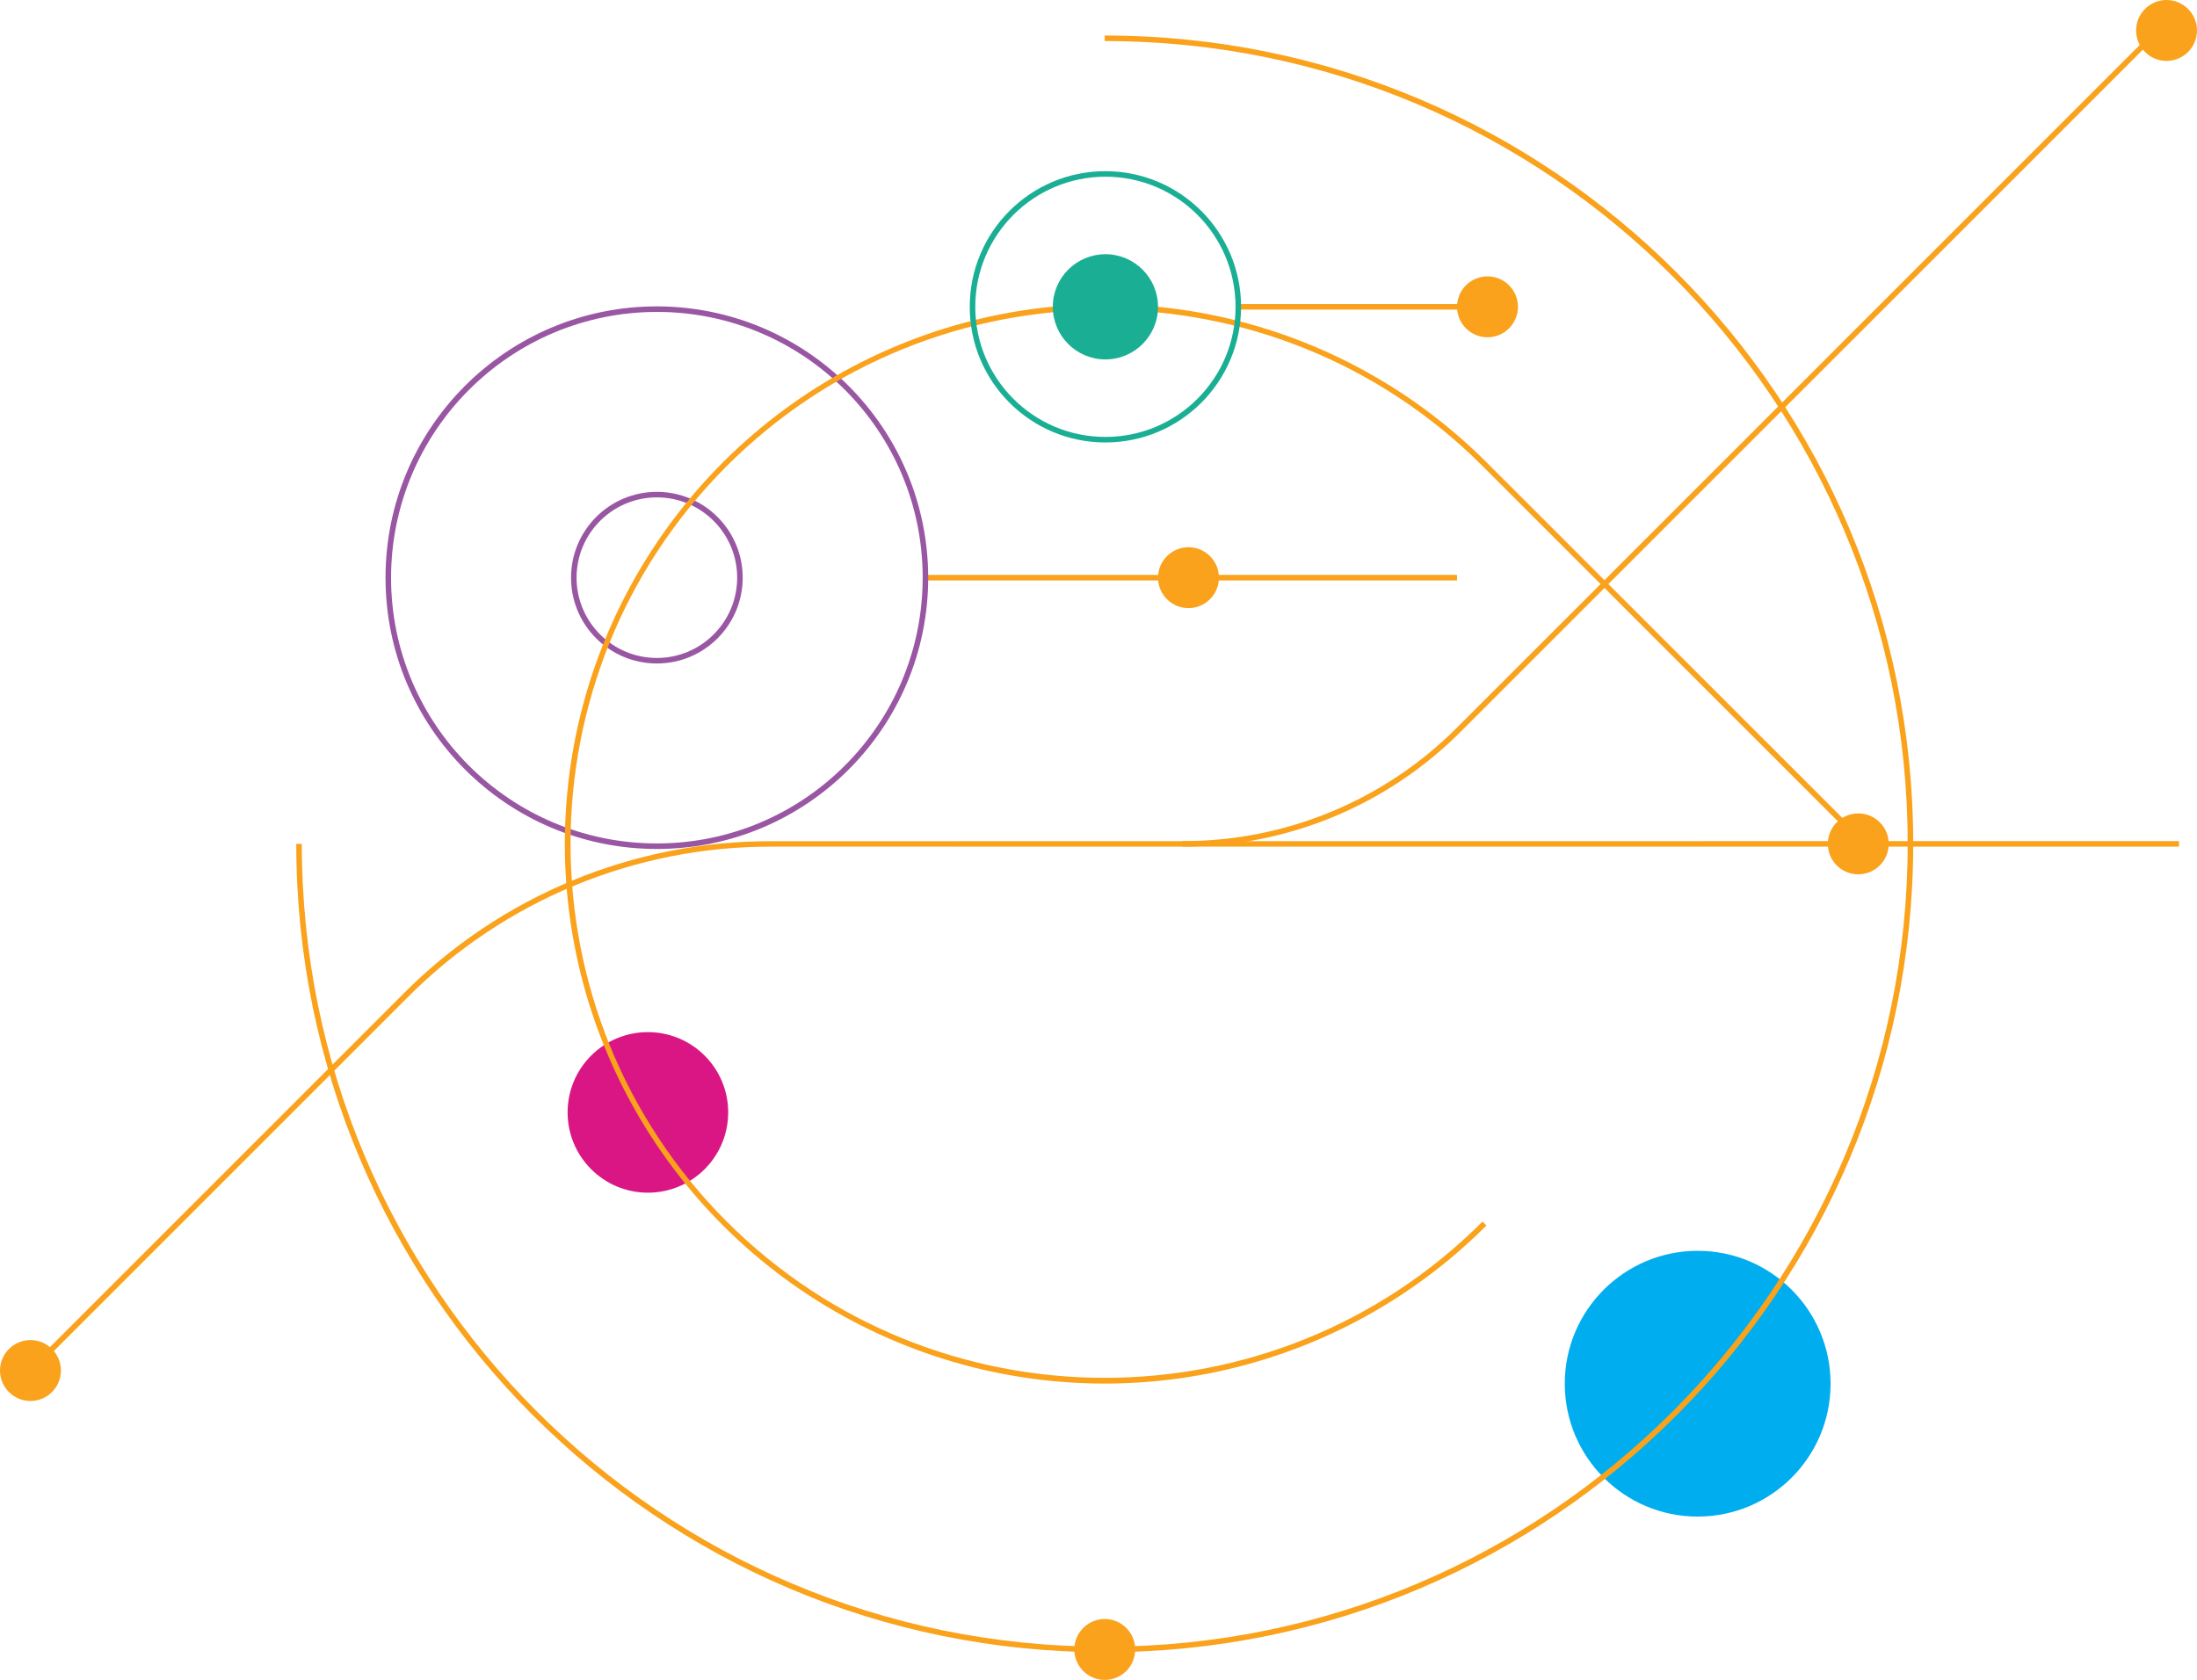
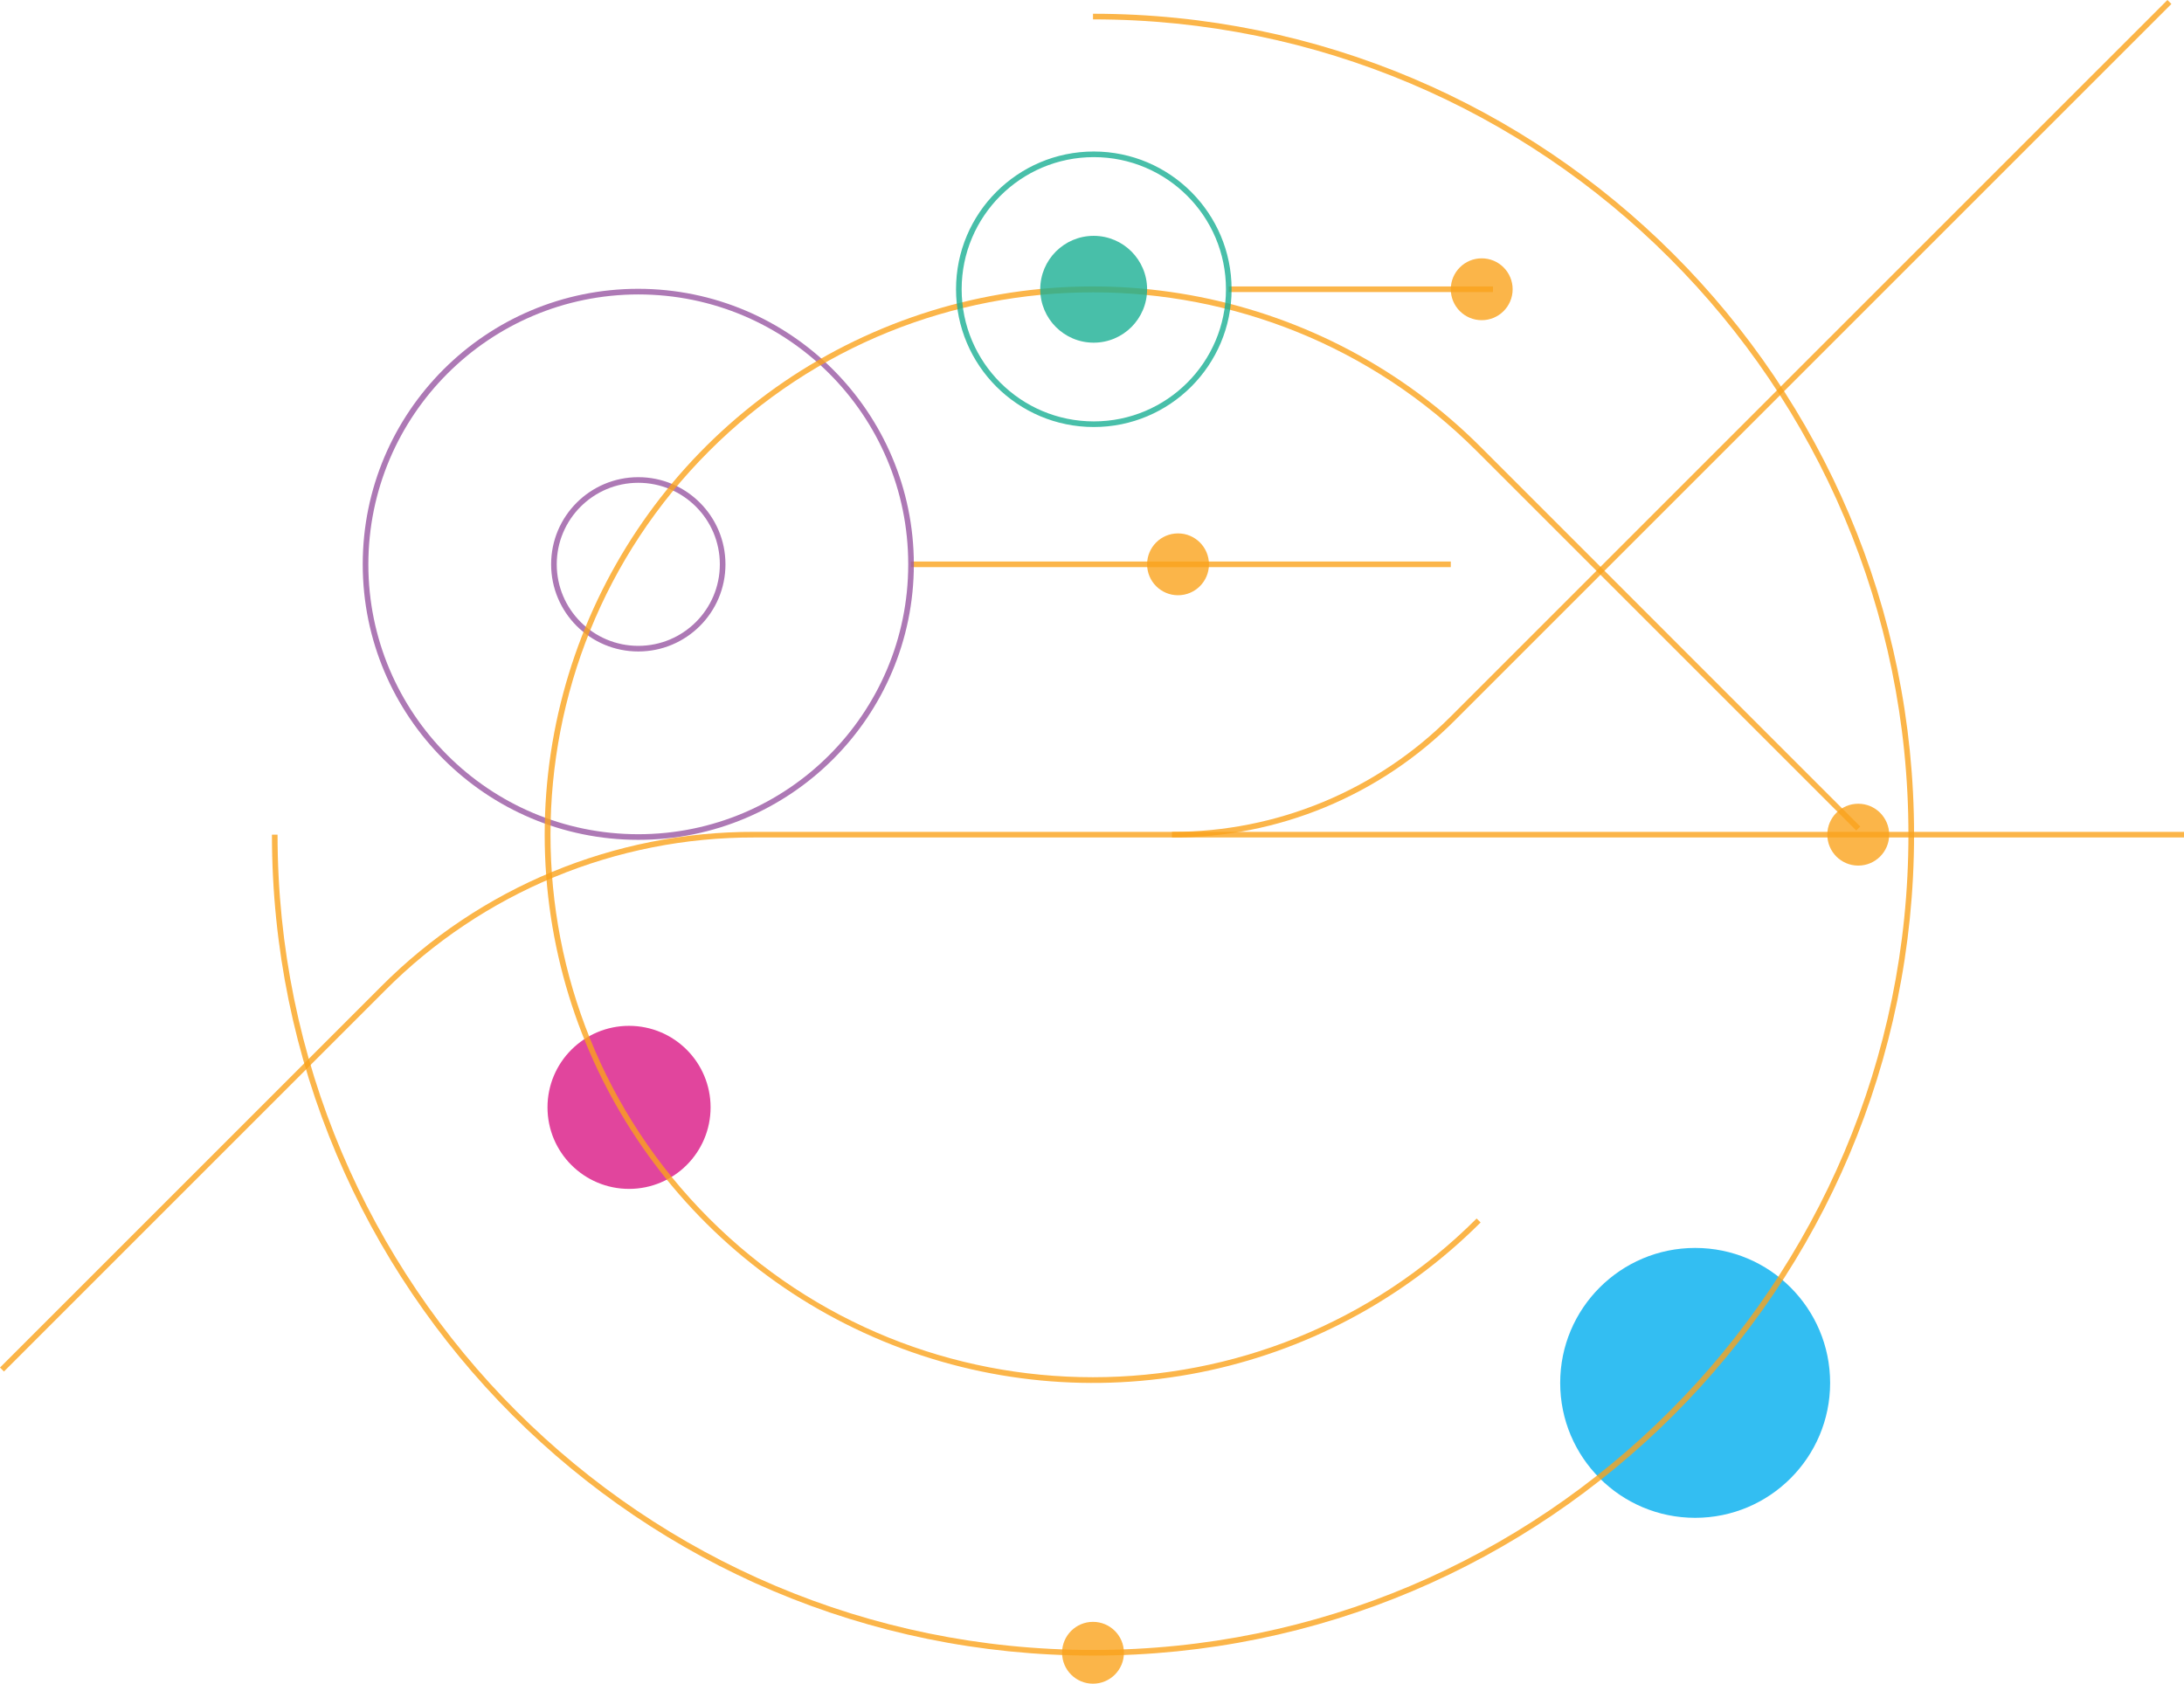
- <svg xmlns="http://www.w3.org/2000/svg" viewBox="0 0 793.49 606.83">
+ <svg xmlns="http://www.w3.org/2000/svg" viewBox="0 0 776.71 598.89">
  <defs>
-     <style>.cls-1{fill:#00aeef;}.cls-2{fill:#faa21b;}.cls-3{fill:#da1684;}.cls-4{fill:#9957a3;}.cls-5{fill:#1aaf94;}</style>
+     <style>.cls-1{opacity:0.8;}.cls-2{fill:#00aeef;}.cls-3{fill:#faa21b;}.cls-4{fill:#da1684;}.cls-5{fill:#9957a3;}.cls-6{fill:#1aaf94;}</style>
  </defs>
  <g id="Layer_2" data-name="Layer 2">
    <g id="Layer_2-2" data-name="Layer 2">
-       <circle class="cls-1" cx="613.15" cy="499.83" r="48" />
-       <circle class="cls-2" cx="671.15" cy="304.83" r="11" />
-       <circle class="cls-2" cx="399" cy="595.83" r="11" />
-       <circle class="cls-2" cx="782.49" cy="11" r="11" />
-       <circle class="cls-2" cx="11" cy="495.07" r="11" />
-       <circle class="cls-3" cx="234" cy="401.83" r="29" />
-       <path class="cls-2" d="M787,303.83v2H278.66A184.67,184.67,0,0,0,147.2,360.29L11.71,495.78l-1.42-1.42L145.78,358.87a186.72,186.72,0,0,1,132.88-55Z" />
-       <path class="cls-2" d="M782.52,9.35,527.73,264.14a141.38,141.38,0,0,1-100.65,41.69v-2a139.45,139.45,0,0,0,99.24-41.1L781.11,7.94Z" />
-       <circle class="cls-2" cx="429.24" cy="208.67" r="11" />
-       <rect class="cls-2" x="334.24" y="207.67" width="192" height="2" />
-       <path class="cls-4" d="M335.24,208.67a98,98,0,1,1-98-98A98.11,98.11,0,0,1,335.24,208.67Zm-194,0a96,96,0,1,0,96-96A96.11,96.11,0,0,0,141.24,208.67Z" />
-       <path class="cls-4" d="M268.24,208.67a31,31,0,1,1-31-31A31,31,0,0,1,268.24,208.67Zm-60,0a29,29,0,1,0,29-29A29,29,0,0,0,208.24,208.67Z" />
-       <path class="cls-2" d="M671.86,301.92l-1.42,1.41-135-135c-75.25-75.25-197.69-75.25-272.94,0s-75.25,197.69,0,272.94,197.69,75.26,272.94,0l1.42,1.42A195,195,0,0,1,204,304.83h0A195,195,0,0,1,536.89,167Z" />
-       <path class="cls-2" d="M691,304.83a292,292,0,1,1-584,0h2a290,290,0,1,0,290-290v-2a292,292,0,0,1,292,292Z" />
-       <circle class="cls-5" cx="399.24" cy="110.83" r="19" />
-       <circle class="cls-2" cx="537.24" cy="110.83" r="11" />
-       <rect class="cls-2" x="447.24" y="109.83" width="94" height="2" />
-       <path class="cls-5" d="M448.24,110.83a49,49,0,1,1-49-49A49.05,49.05,0,0,1,448.24,110.83Zm-96,0a47,47,0,1,0,47-47A47.05,47.05,0,0,0,352.24,110.83Z" />
+       <g class="cls-1">
+         <circle class="cls-2" cx="602.86" cy="491.89" r="48" />
+       </g>
+       <g class="cls-1">
+         <circle class="cls-3" cx="660.86" cy="296.89" r="11" />
+       </g>
+       <g class="cls-1">
+         <circle class="cls-3" cx="388.71" cy="587.89" r="11" />
+       </g>
+       <g class="cls-1">
+         <circle class="cls-4" cx="223.71" cy="393.89" r="29" />
+       </g>
+       <g class="cls-1">
+         <path class="cls-3" d="M776.71,295.89v2H268.37A184.71,184.71,0,0,0,136.9,352.35L1.41,487.84,0,486.43,135.49,350.94a186.66,186.66,0,0,1,132.88-55.05Z" />
+       </g>
+       <g class="cls-1">
+         <path class="cls-3" d="M772.23,1.41,517.44,256.2a141.4,141.4,0,0,1-100.65,41.69v-2A139.39,139.39,0,0,0,516,254.79L770.81,0Z" />
+       </g>
+       <g class="cls-1">
+         <circle class="cls-3" cx="418.95" cy="200.73" r="11" />
+       </g>
+       <g class="cls-1">
+         <rect class="cls-3" x="323.95" y="199.73" width="192" height="2" />
+       </g>
+       <g class="cls-1">
+         <path class="cls-5" d="M325,200.73a98,98,0,1,1-98-98A98.11,98.11,0,0,1,325,200.73Zm-194,0a96,96,0,1,0,96-96A96.1,96.1,0,0,0,131,200.73Z" />
+       </g>
+       <g class="cls-1">
+         <path class="cls-5" d="M258,200.73a31,31,0,1,1-31-31A31,31,0,0,1,258,200.73Zm-60,0a29,29,0,1,0,29-29A29,29,0,0,0,198,200.73Z" />
+       </g>
+       <g class="cls-1">
+         <path class="cls-3" d="M661.57,294l-1.42,1.42-135-135c-75.25-75.25-197.69-75.25-272.94,0s-75.25,197.69,0,273,197.69,75.25,272.94,0l1.41,1.41A195,195,0,0,1,193.71,296.89h0A195,195,0,0,1,526.59,159Z" />
+       </g>
+       <g class="cls-1">
+         <path class="cls-3" d="M680.71,296.89a292,292,0,1,1-584,0h2a290,290,0,1,0,290-290v-2a292,292,0,0,1,292,292Z" />
+       </g>
+       <g class="cls-1">
+         <circle class="cls-6" cx="388.95" cy="102.89" r="19" />
+       </g>
+       <g class="cls-1">
+         <circle class="cls-3" cx="526.95" cy="102.89" r="11" />
+       </g>
+       <g class="cls-1">
+         <rect class="cls-3" x="436.95" y="101.89" width="94" height="2" />
+       </g>
+       <g class="cls-1">
+         <path class="cls-6" d="M438,102.89a49,49,0,1,1-49-49A49.05,49.05,0,0,1,438,102.89Zm-96,0a47,47,0,1,0,47-47A47,47,0,0,0,342,102.89Z" />
+       </g>
    </g>
  </g>
</svg>
